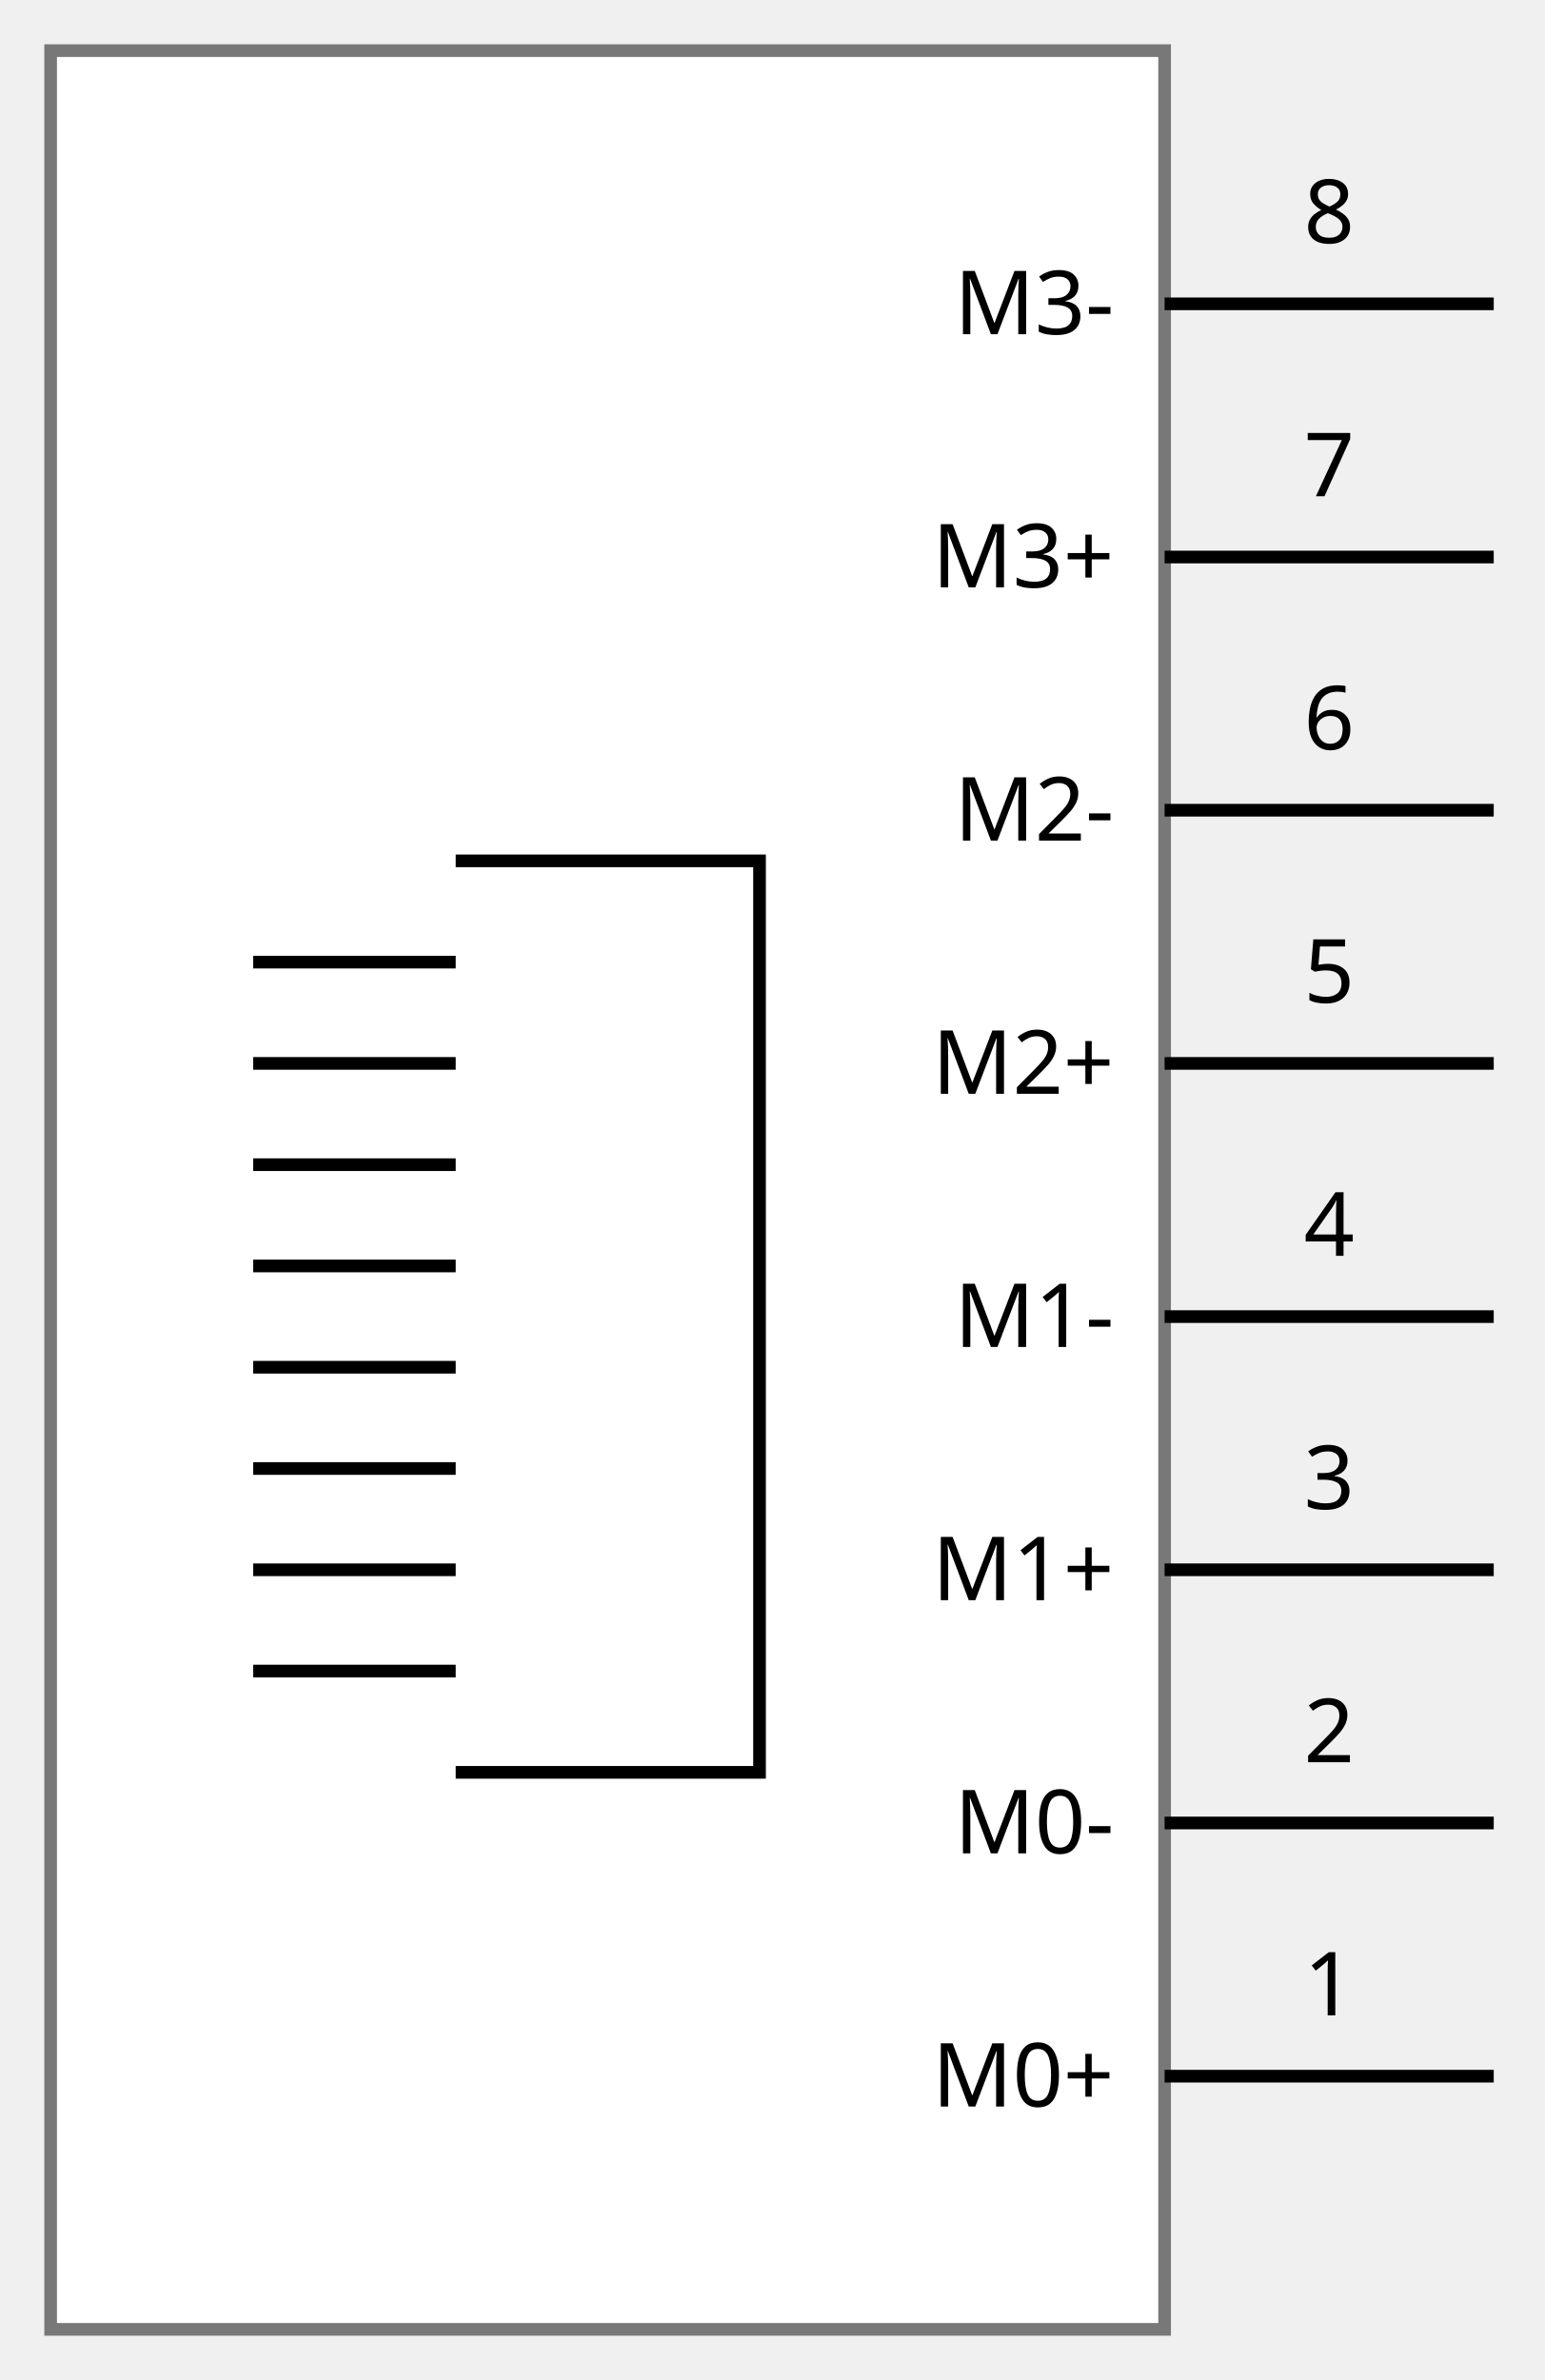
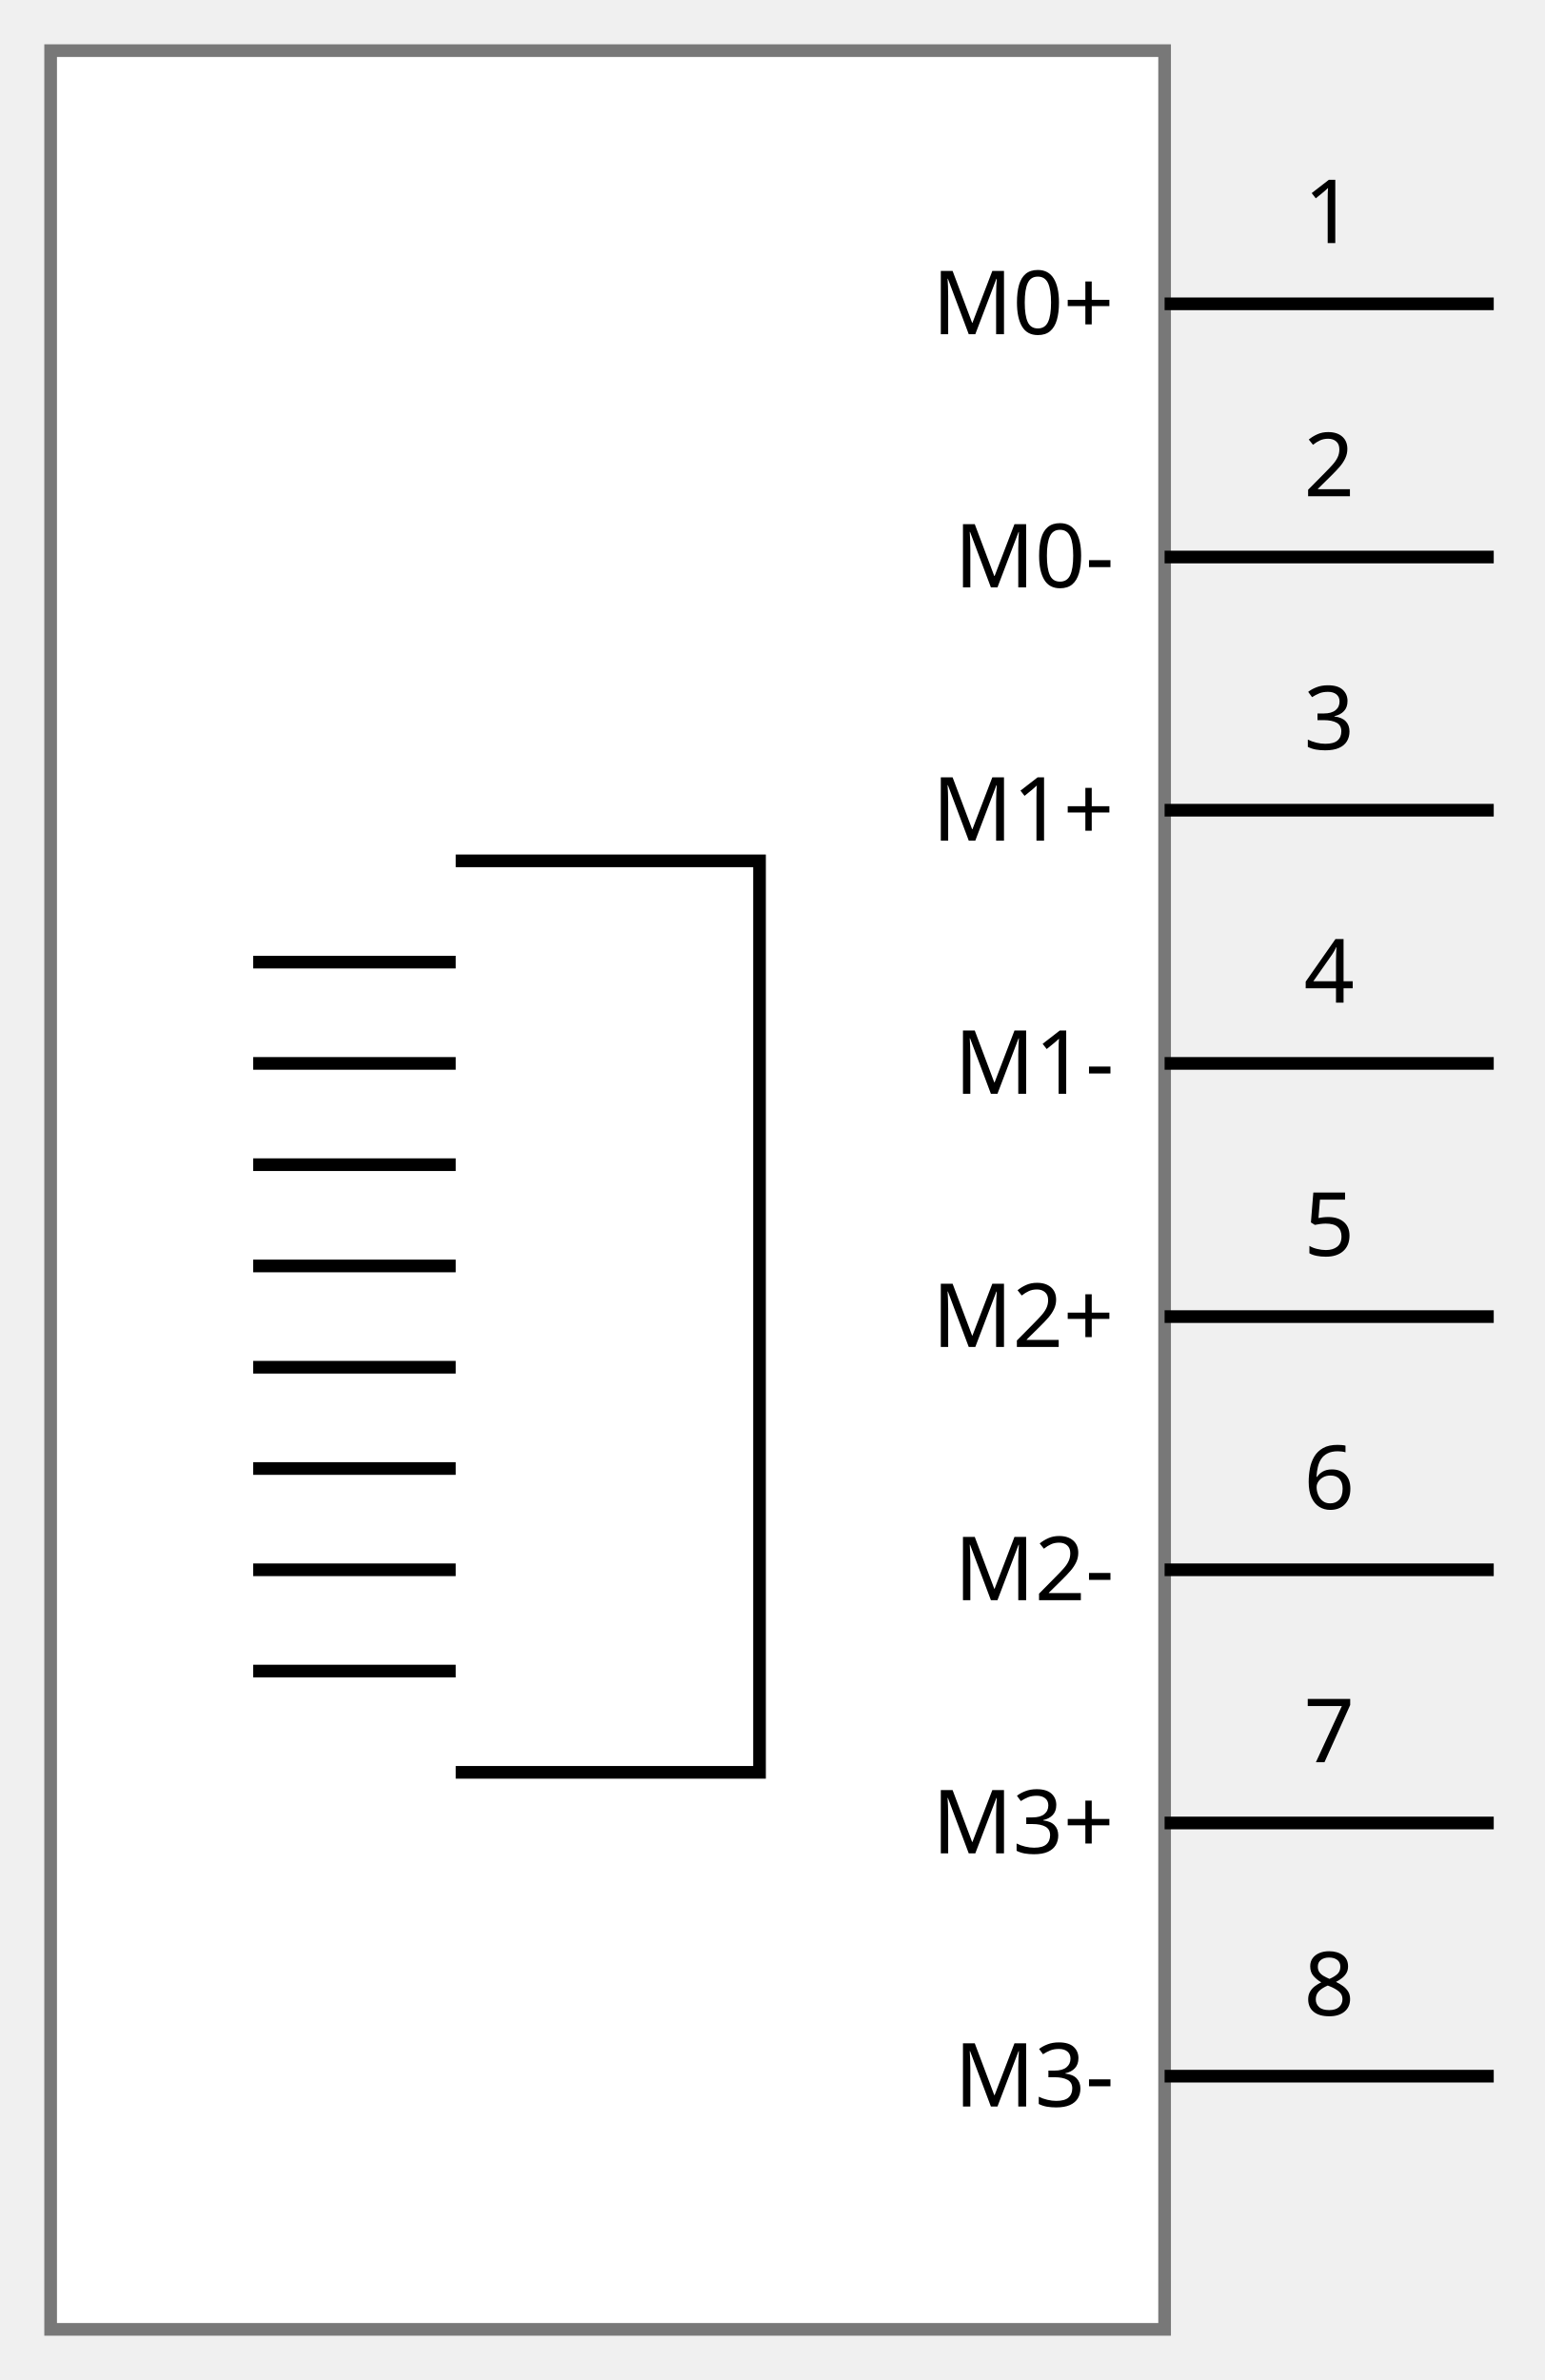
<svg xmlns="http://www.w3.org/2000/svg" width="0.61in" height="0.94in" viewBox="320 180 610 940">
  <g id="schematic">
    <rect class="interior rect" x="340" y="200" width="440" height="900" fill="#FFFFFF" stroke="#787878" stroke-width="5" />
    <path d="M 500 520 L 620 520 L 620 880 L 500 880" fill="none" stroke="#000000" stroke-width="5" />
    <line x1="500" y1="560" x2="420" y2="560" stroke="#000000" stroke-width="5" />
    <line x1="500" y1="600" x2="420" y2="600" stroke="#000000" stroke-width="5" />
    <line x1="500" y1="640" x2="420" y2="640" stroke="#000000" stroke-width="5" />
    <line x1="500" y1="680" x2="420" y2="680" stroke="#000000" stroke-width="5" />
    <line x1="500" y1="720" x2="420" y2="720" stroke="#000000" stroke-width="5" />
    <line x1="500" y1="760" x2="420" y2="760" stroke="#000000" stroke-width="5" />
    <line x1="500" y1="800" x2="420" y2="800" stroke="#000000" stroke-width="5" />
    <line x1="500" y1="840" x2="420" y2="840" stroke="#000000" stroke-width="5" />
-     <line class="pin" id="connector7pin" connectorname="8" x1="780" y1="300" x2="910" y2="300" stroke="#000000" stroke-width="5" />
-     <rect class="terminal" id="connector7terminal" x="899" y="289" width="22" height="22" fill="none" stroke="none" />
-     <text x="845" y="276" font-size="35" fill="#000000" text-anchor="middle" font-family="DroidSans">8</text>
-     <text x="760" y="312" font-size="35" fill="#000000" text-anchor="end" font-family="DroidSans">M3-</text>
-     <line class="pin" id="connector6pin" connectorname="7" x1="780" y1="400" x2="910" y2="400" stroke="#000000" stroke-width="5" />
-     <rect class="terminal" id="connector6terminal" x="899" y="389" width="22" height="22" fill="none" stroke="none" />
-     <text x="845" y="376" font-size="35" fill="#000000" text-anchor="middle" font-family="DroidSans">7</text>
-     <text x="760" y="412" font-size="35" fill="#000000" text-anchor="end" font-family="DroidSans">M3+</text>
-     <line class="pin" id="connector5pin" connectorname="6" x1="780" y1="500" x2="910" y2="500" stroke="#000000" stroke-width="5" />
-     <rect class="terminal" id="connector5terminal" x="899" y="489" width="22" height="22" fill="none" stroke="none" />
-     <text x="845" y="476" font-size="35" fill="#000000" text-anchor="middle" font-family="DroidSans">6</text>
-     <text x="760" y="512" font-size="35" fill="#000000" text-anchor="end" font-family="DroidSans">M2-</text>
-     <line class="pin" id="connector4pin" connectorname="5" x1="780" y1="600" x2="910" y2="600" stroke="#000000" stroke-width="5" />
-     <rect class="terminal" id="connector4terminal" x="899" y="589" width="22" height="22" fill="none" stroke="none" />
-     <text x="845" y="576" font-size="35" fill="#000000" text-anchor="middle" font-family="DroidSans">5</text>
-     <text x="760" y="612" font-size="35" fill="#000000" text-anchor="end" font-family="DroidSans">M2+</text>
-     <line class="pin" id="connector3pin" connectorname="4" x1="780" y1="700" x2="910" y2="700" stroke="#000000" stroke-width="5" />
-     <rect class="terminal" id="connector3terminal" x="899" y="689" width="22" height="22" fill="none" stroke="none" />
-     <text x="845" y="676" font-size="35" fill="#000000" text-anchor="middle" font-family="DroidSans">4</text>
-     <text x="760" y="712" font-size="35" fill="#000000" text-anchor="end" font-family="DroidSans">M1-</text>
-     <line class="pin" id="connector2pin" connectorname="3" x1="780" y1="800" x2="910" y2="800" stroke="#000000" stroke-width="5" />
-     <rect class="terminal" id="connector2terminal" x="899" y="789" width="22" height="22" fill="none" stroke="none" />
-     <text x="845" y="776" font-size="35" fill="#000000" text-anchor="middle" font-family="DroidSans">3</text>
-     <text x="760" y="812" font-size="35" fill="#000000" text-anchor="end" font-family="DroidSans">M1+</text>
-     <line class="pin" id="connector1pin" connectorname="2" x1="780" y1="900" x2="910" y2="900" stroke="#000000" stroke-width="5" />
-     <rect class="terminal" id="connector1terminal" x="899" y="889" width="22" height="22" fill="none" stroke="none" />
-     <text x="845" y="876" font-size="35" fill="#000000" text-anchor="middle" font-family="DroidSans">2</text>
-     <text x="760" y="912" font-size="35" fill="#000000" text-anchor="end" font-family="DroidSans">M0-</text>
-     <line class="pin" id="connector0pin" connectorname="1" x1="780" y1="1000" x2="910" y2="1000" stroke="#000000" stroke-width="5" />
-     <rect class="terminal" id="connector0terminal" x="899" y="989" width="22" height="22" fill="none" stroke="none" />
-     <text x="845" y="976" font-size="35" fill="#000000" text-anchor="middle" font-family="DroidSans">1</text>
-     <text x="760" y="1012" font-size="35" fill="#000000" text-anchor="end" font-family="DroidSans">M0+</text>
+     <line class="pin" id="connector0pin" connectorname="M0+" x1="780" y1="300" x2="910" y2="300" stroke="#000000" stroke-width="5" />
+     <rect class="terminal" id="connector0terminal" x="899" y="289" width="22" height="22" fill="none" stroke="none" />
+     <text x="845" y="276" font-size="35" fill="#000000" text-anchor="middle" font-family="DroidSans">1</text>
+     <text x="760" y="312" font-size="35" fill="#000000" text-anchor="end" font-family="DroidSans">M0+</text>
+     <line class="pin" id="connector1pin" connectorname="M0-" x1="780" y1="400" x2="910" y2="400" stroke="#000000" stroke-width="5" />
+     <rect class="terminal" id="connector1terminal" x="899" y="389" width="22" height="22" fill="none" stroke="none" />
+     <text x="845" y="376" font-size="35" fill="#000000" text-anchor="middle" font-family="DroidSans">2</text>
+     <text x="760" y="412" font-size="35" fill="#000000" text-anchor="end" font-family="DroidSans">M0-</text>
+     <line class="pin" id="connector2pin" connectorname="M1+" x1="780" y1="500" x2="910" y2="500" stroke="#000000" stroke-width="5" />
+     <rect class="terminal" id="connector2terminal" x="899" y="489" width="22" height="22" fill="none" stroke="none" />
+     <text x="845" y="476" font-size="35" fill="#000000" text-anchor="middle" font-family="DroidSans">3</text>
+     <text x="760" y="512" font-size="35" fill="#000000" text-anchor="end" font-family="DroidSans">M1+</text>
+     <line class="pin" id="connector3pin" connectorname="M1-" x1="780" y1="600" x2="910" y2="600" stroke="#000000" stroke-width="5" />
+     <rect class="terminal" id="connector3terminal" x="899" y="589" width="22" height="22" fill="none" stroke="none" />
+     <text x="845" y="576" font-size="35" fill="#000000" text-anchor="middle" font-family="DroidSans">4</text>
+     <text x="760" y="612" font-size="35" fill="#000000" text-anchor="end" font-family="DroidSans">M1-</text>
+     <line class="pin" id="connector4pin" connectorname="M2+" x1="780" y1="700" x2="910" y2="700" stroke="#000000" stroke-width="5" />
+     <rect class="terminal" id="connector4terminal" x="899" y="689" width="22" height="22" fill="none" stroke="none" />
+     <text x="845" y="676" font-size="35" fill="#000000" text-anchor="middle" font-family="DroidSans">5</text>
+     <text x="760" y="712" font-size="35" fill="#000000" text-anchor="end" font-family="DroidSans">M2+</text>
+     <line class="pin" id="connector5pin" connectorname="M2-" x1="780" y1="800" x2="910" y2="800" stroke="#000000" stroke-width="5" />
+     <rect class="terminal" id="connector5terminal" x="899" y="789" width="22" height="22" fill="none" stroke="none" />
+     <text x="845" y="776" font-size="35" fill="#000000" text-anchor="middle" font-family="DroidSans">6</text>
+     <text x="760" y="812" font-size="35" fill="#000000" text-anchor="end" font-family="DroidSans">M2-</text>
+     <line class="pin" id="connector6pin" connectorname="M3+" x1="780" y1="900" x2="910" y2="900" stroke="#000000" stroke-width="5" />
+     <rect class="terminal" id="connector6terminal" x="899" y="889" width="22" height="22" fill="none" stroke="none" />
+     <text x="845" y="876" font-size="35" fill="#000000" text-anchor="middle" font-family="DroidSans">7</text>
+     <text x="760" y="912" font-size="35" fill="#000000" text-anchor="end" font-family="DroidSans">M3+</text>
+     <line class="pin" id="connector7pin" connectorname="M3-" x1="780" y1="1000" x2="910" y2="1000" stroke="#000000" stroke-width="5" />
+     <rect class="terminal" id="connector7terminal" x="899" y="989" width="22" height="22" fill="none" stroke="none" />
+     <text x="845" y="976" font-size="35" fill="#000000" text-anchor="middle" font-family="DroidSans">8</text>
+     <text x="760" y="1012" font-size="35" fill="#000000" text-anchor="end" font-family="DroidSans">M3-</text>
  </g>
</svg>
